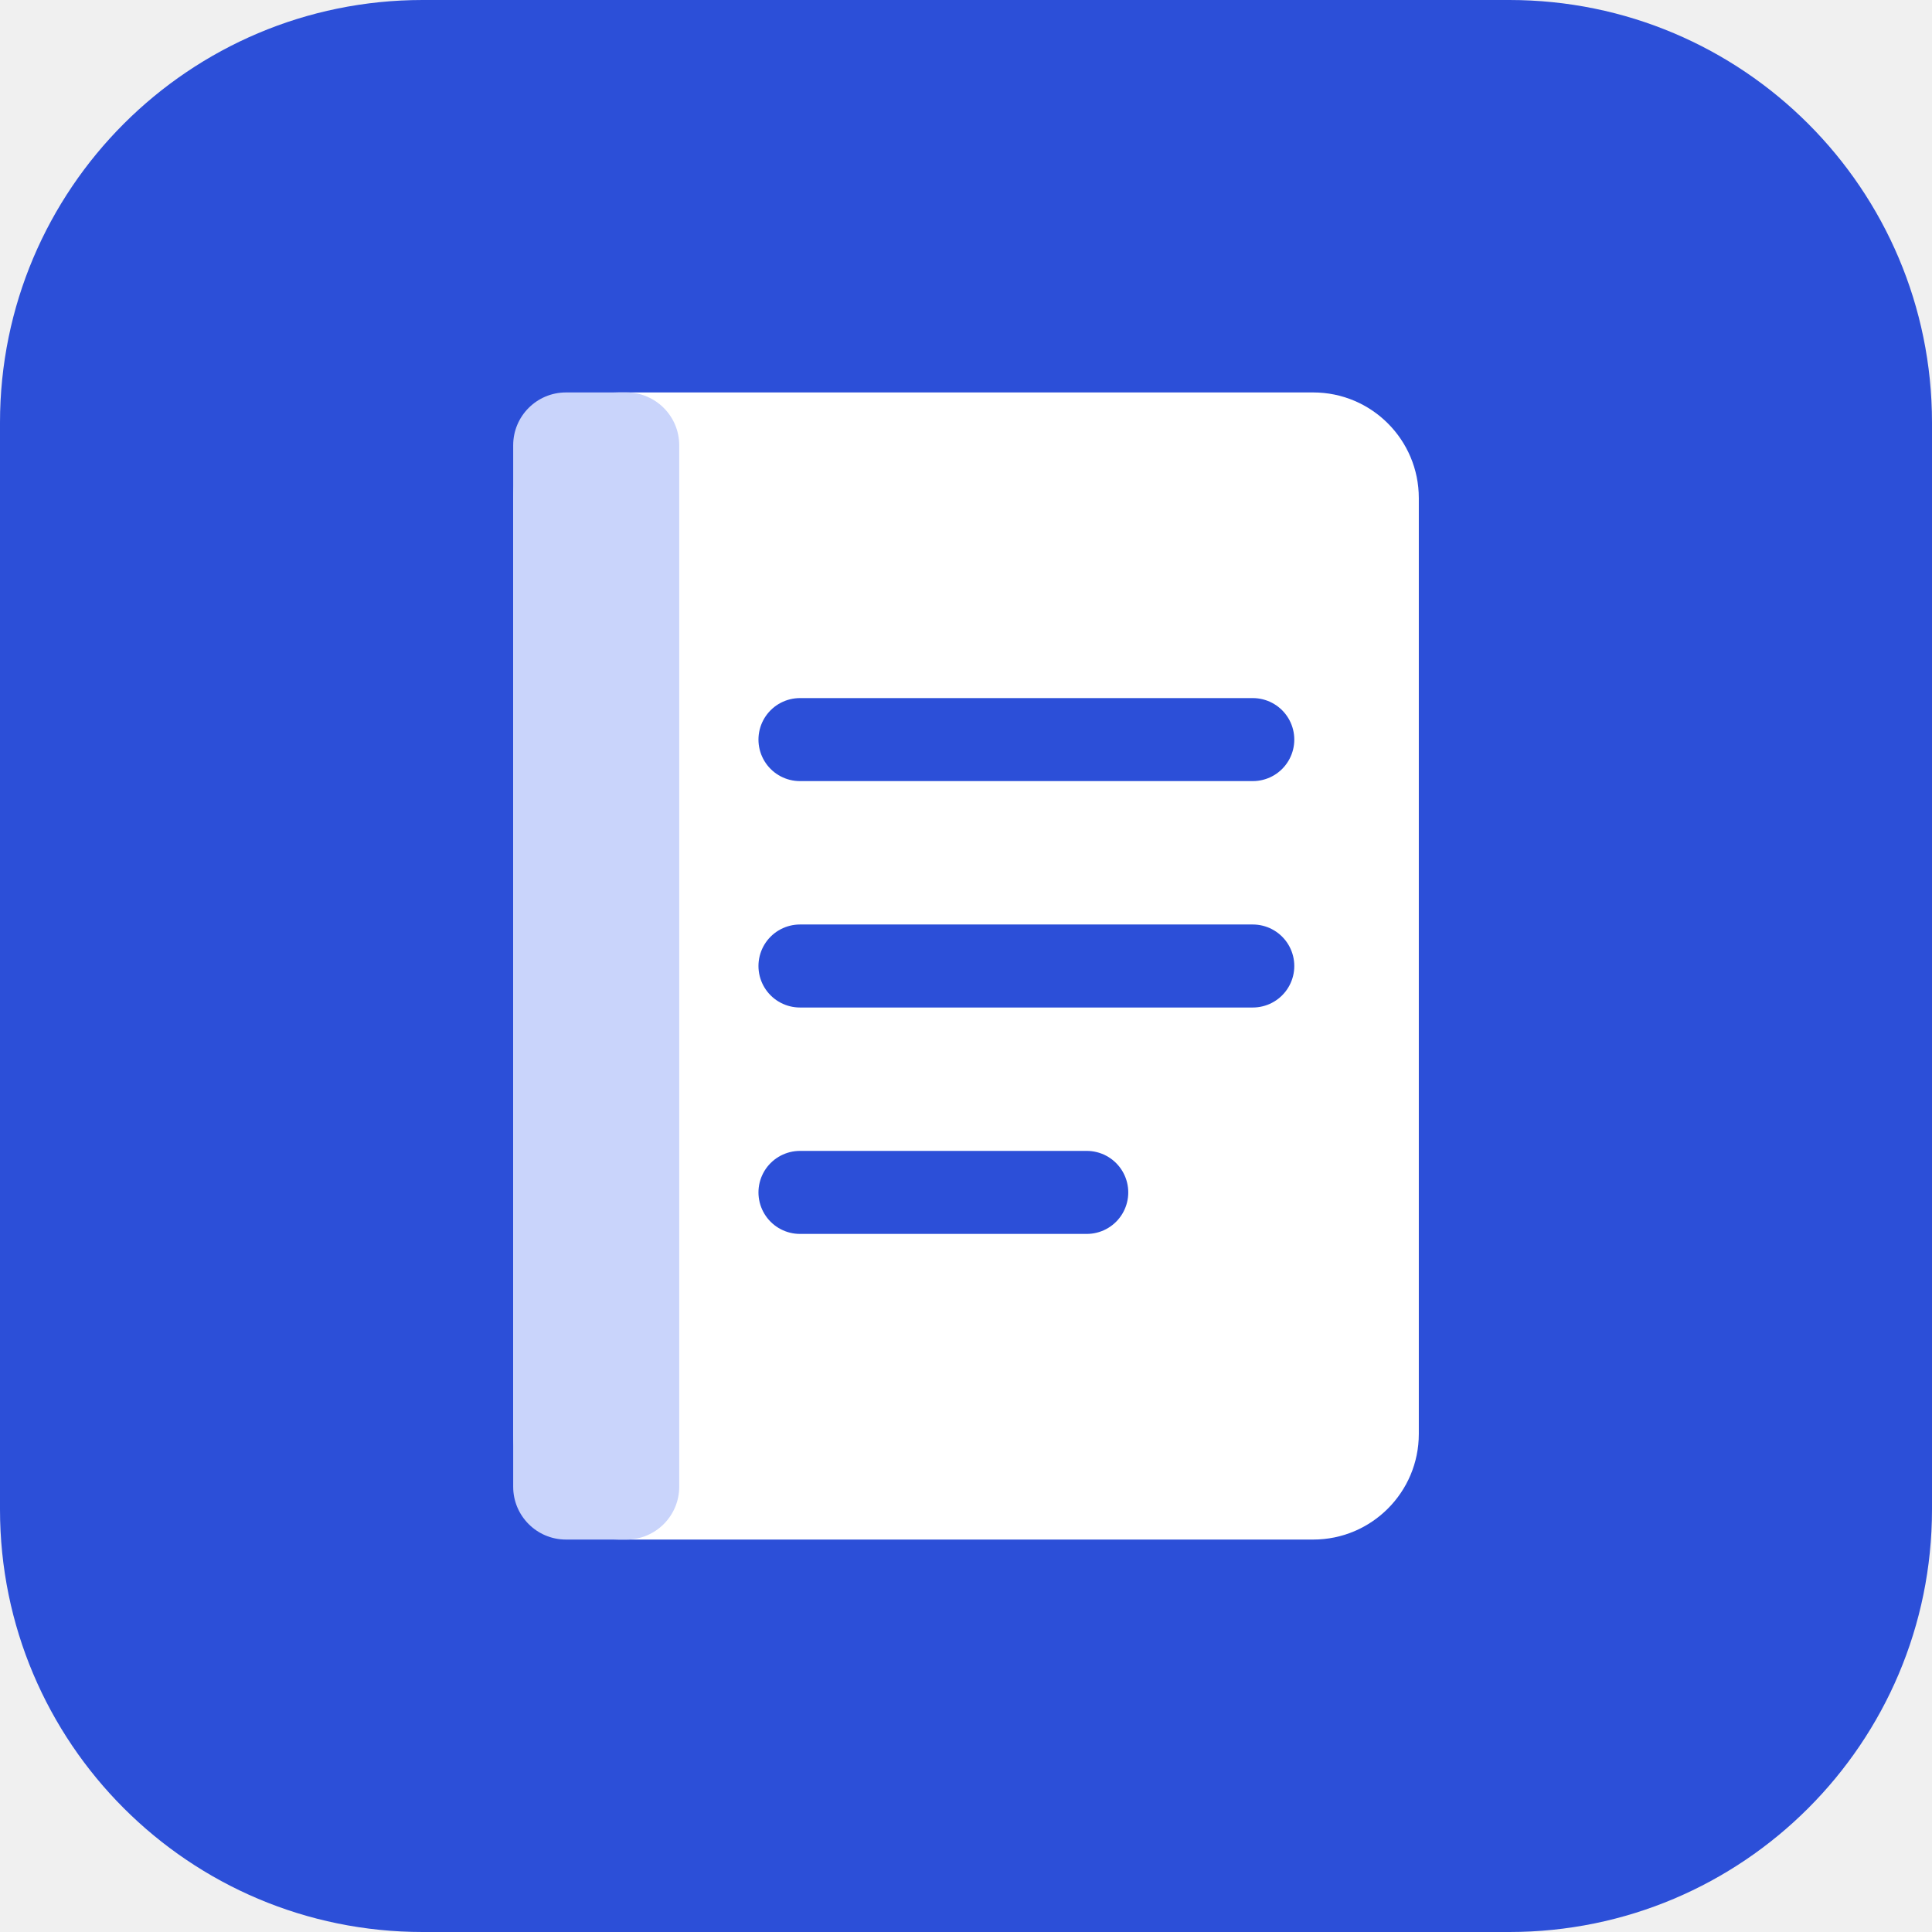
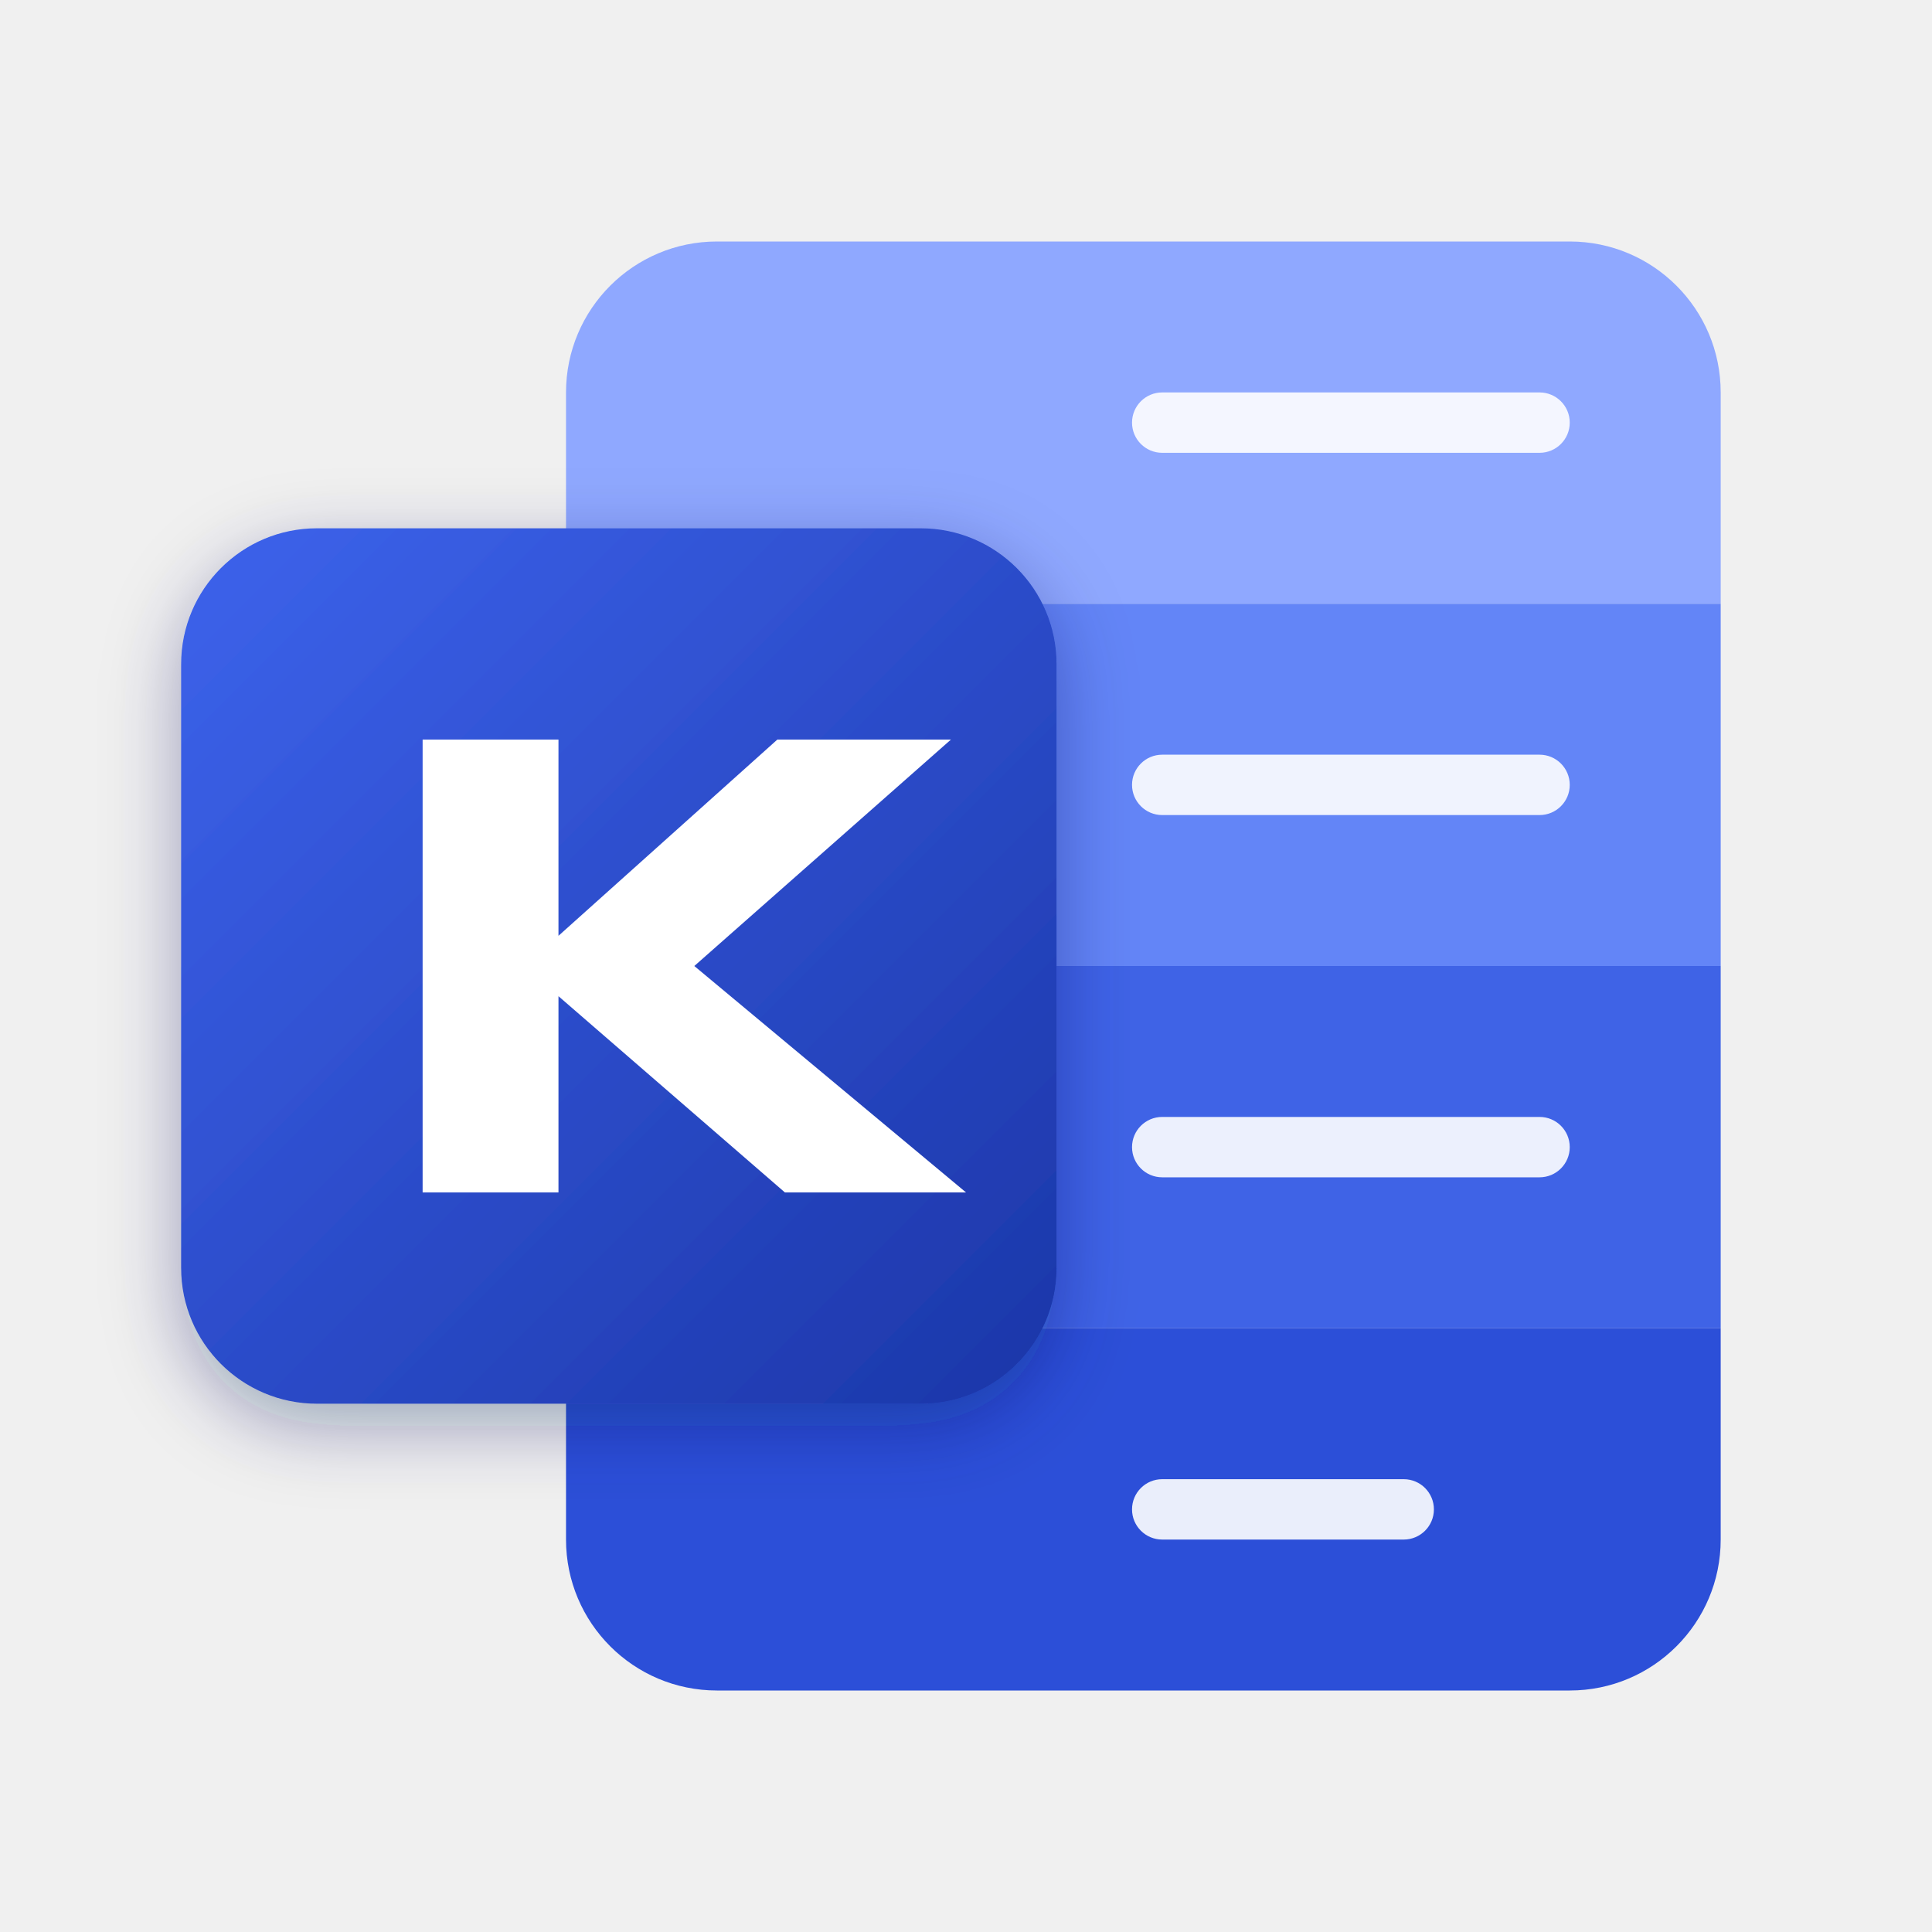
<svg xmlns="http://www.w3.org/2000/svg" viewBox="0 0 512 512">
-   <rect width="512" height="512" rx="112" fill="#2c4fd8" />
-   <rect x="136" y="104" width="240" height="304" rx="28" fill="#ffffff" />
-   <rect x="136" y="104" width="44" height="304" rx="14" fill="#c9d4fb" />
-   <path d="M212 196h120M212 256h120M212 316h76" stroke="#2c4fd8" stroke-width="22" stroke-linecap="round" />
+   <defs>
+     <linearGradient id="t" x1="0" y1="0" x2="1" y2="1">
+       <stop offset="0" stop-color="#3d63ec" />
+       <stop offset="1" stop-color="#1b36a8" />
+     </linearGradient>
+     <clipPath id="doc">
+       <rect x="150" y="64" width="306" height="384" rx="40" />
+     </clipPath>
+     <filter id="s" x="-20%" y="-20%" width="140%" height="140%">
+       <feDropShadow dx="0" dy="6" stdDeviation="10" flood-color="#0b1a5c" flood-opacity=".35" />
+     </filter>
+   </defs>
+   <g clip-path="url(#doc)">
+     <rect x="150" y="64" width="306" height="96" fill="#8fa8ff" />
+     <rect x="150" y="160" width="306" height="96" fill="#6385f7" />
+     <rect x="150" y="256" width="306" height="96" fill="#3f63e6" />
+     <rect x="150" y="352" width="306" height="96" fill="#2c4fd8" />
+   </g>
+   <g fill="#ffffff" opacity=".9">
+     <rect x="300" y="104" width="116" height="16" rx="8" />
+     <rect x="300" y="200" width="116" height="16" rx="8" />
+     <rect x="300" y="296" width="116" height="16" rx="8" />
+     <rect x="300" y="392" width="80" height="16" rx="8" />
+   </g>
+   <g filter="url(#s)">
+     <rect x="48" y="140" width="232" height="232" rx="36" fill="url(#t)" />
+   </g>
+   <path fill="#ffffff" d="M112 196h36v52l58-52h46l-68 60 72 60h-48l-60-52v52h-36z" />
</svg>
